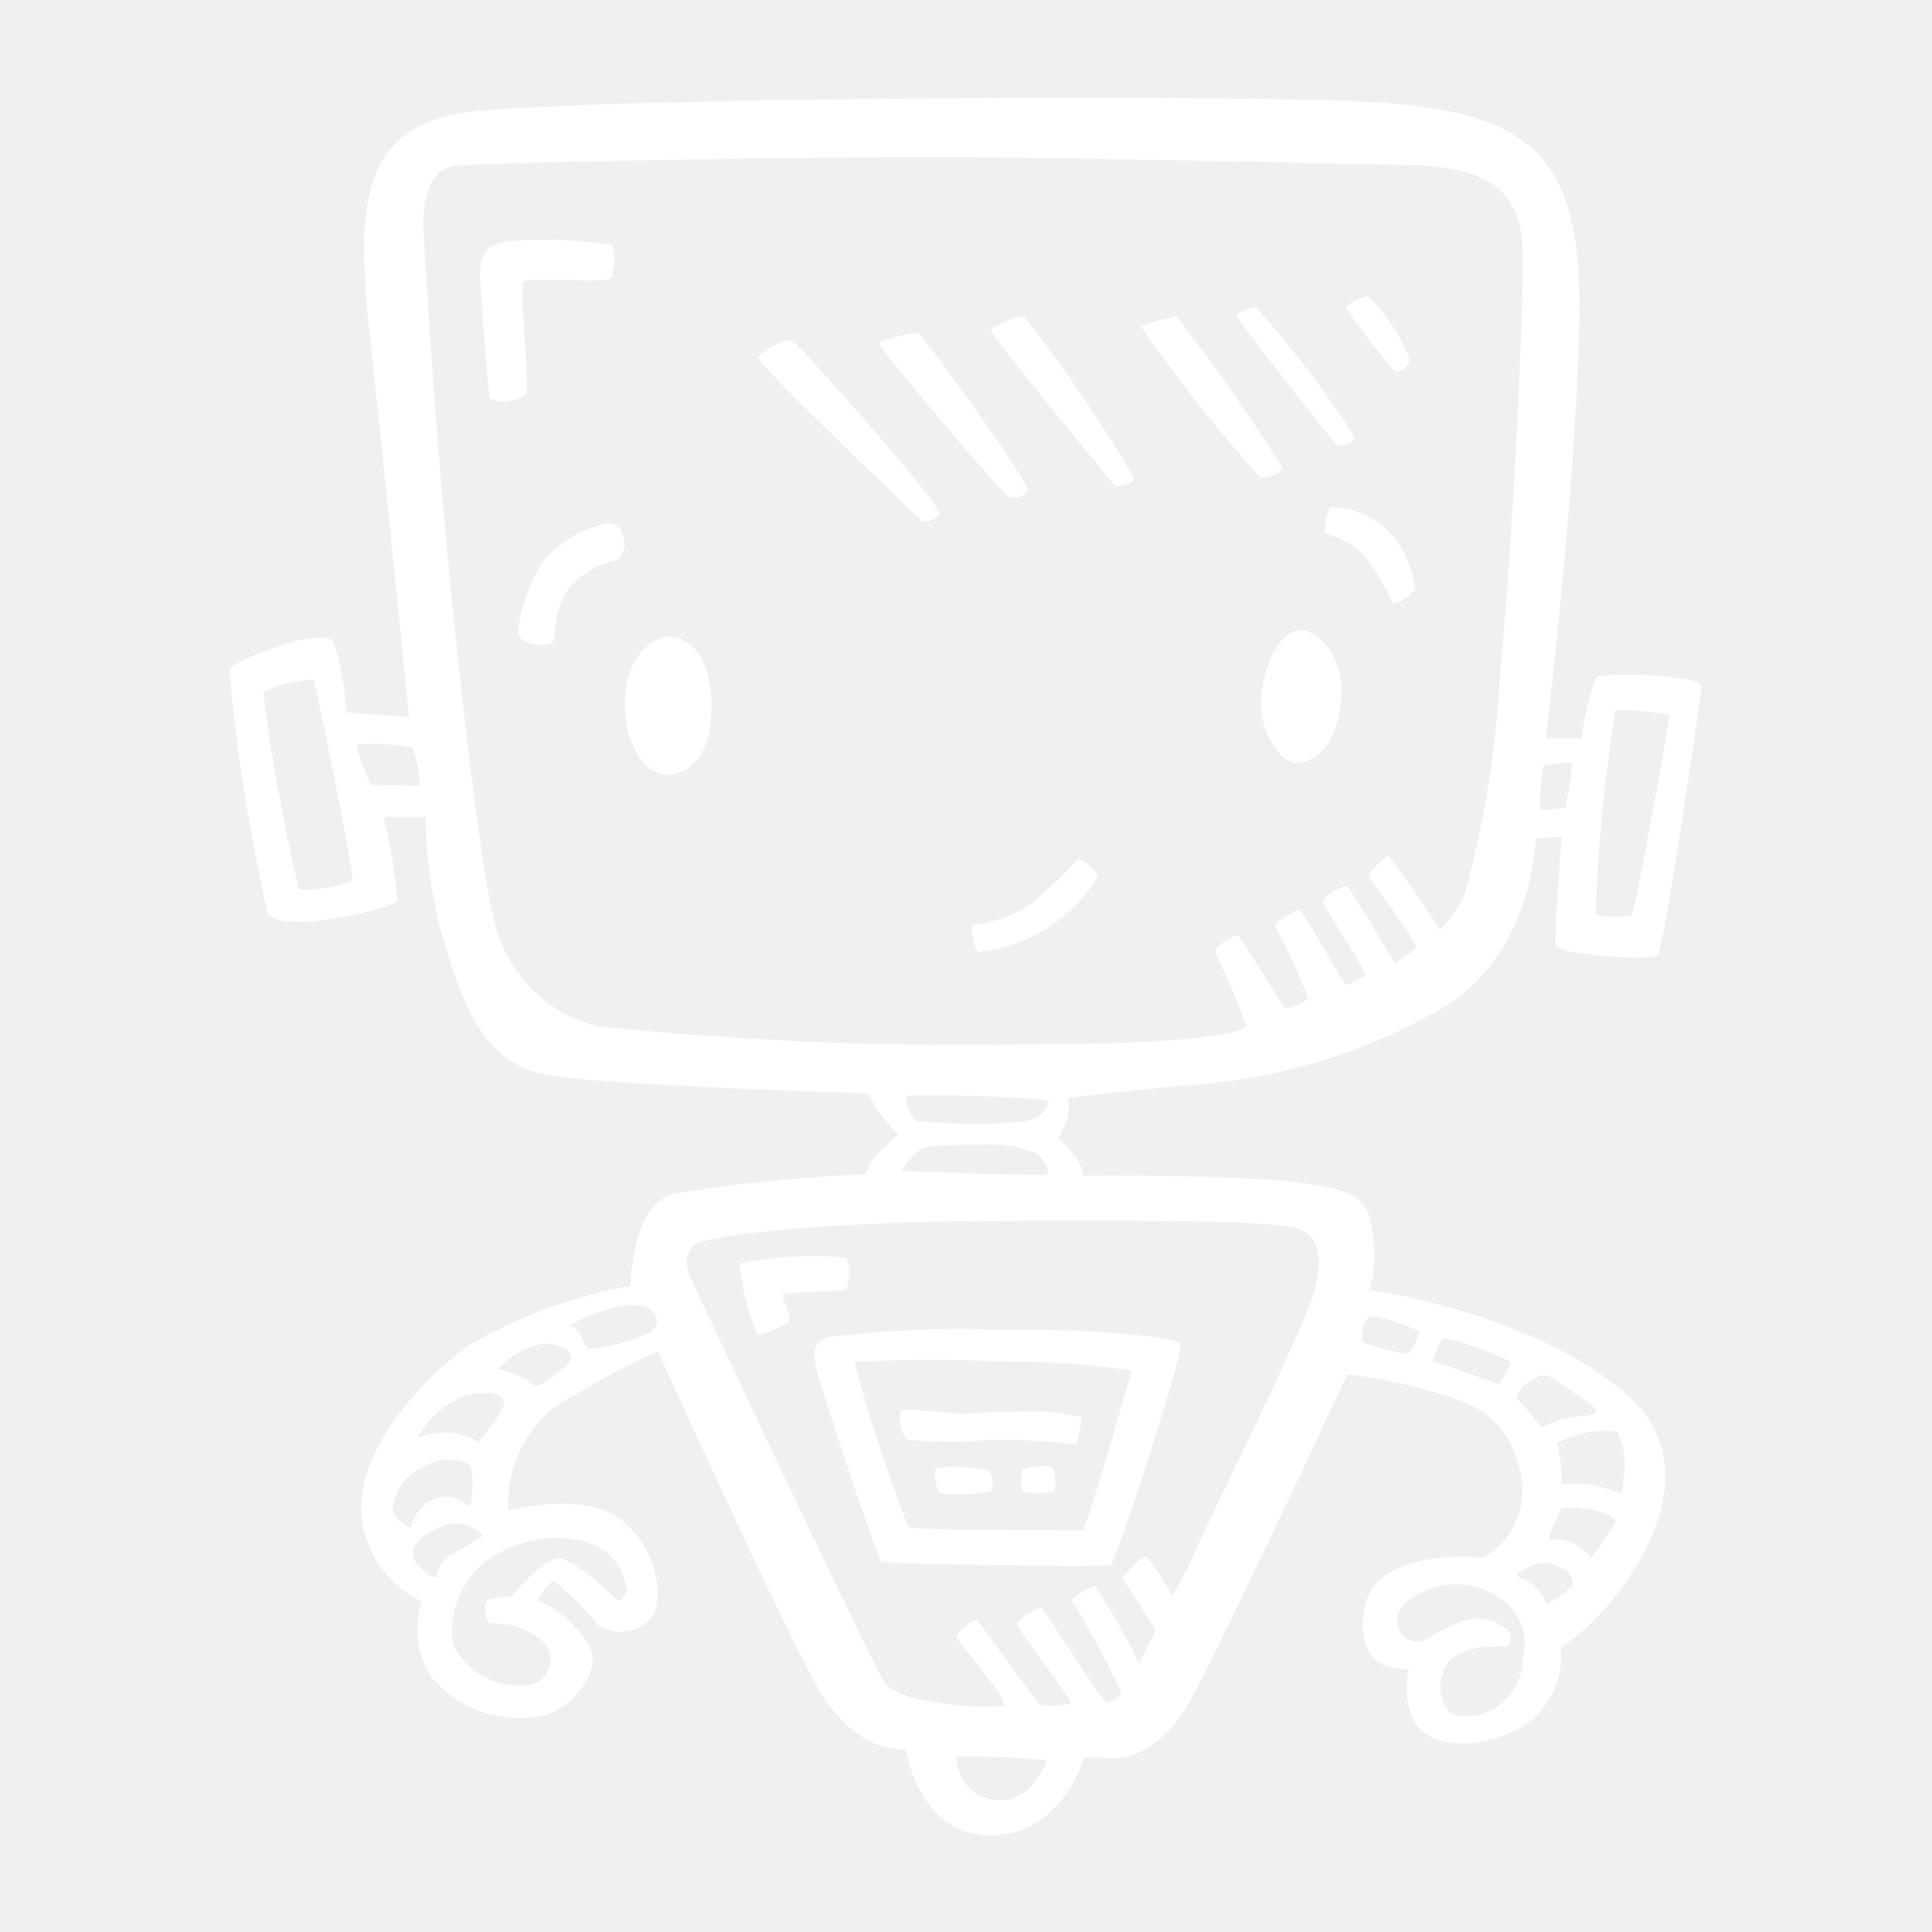
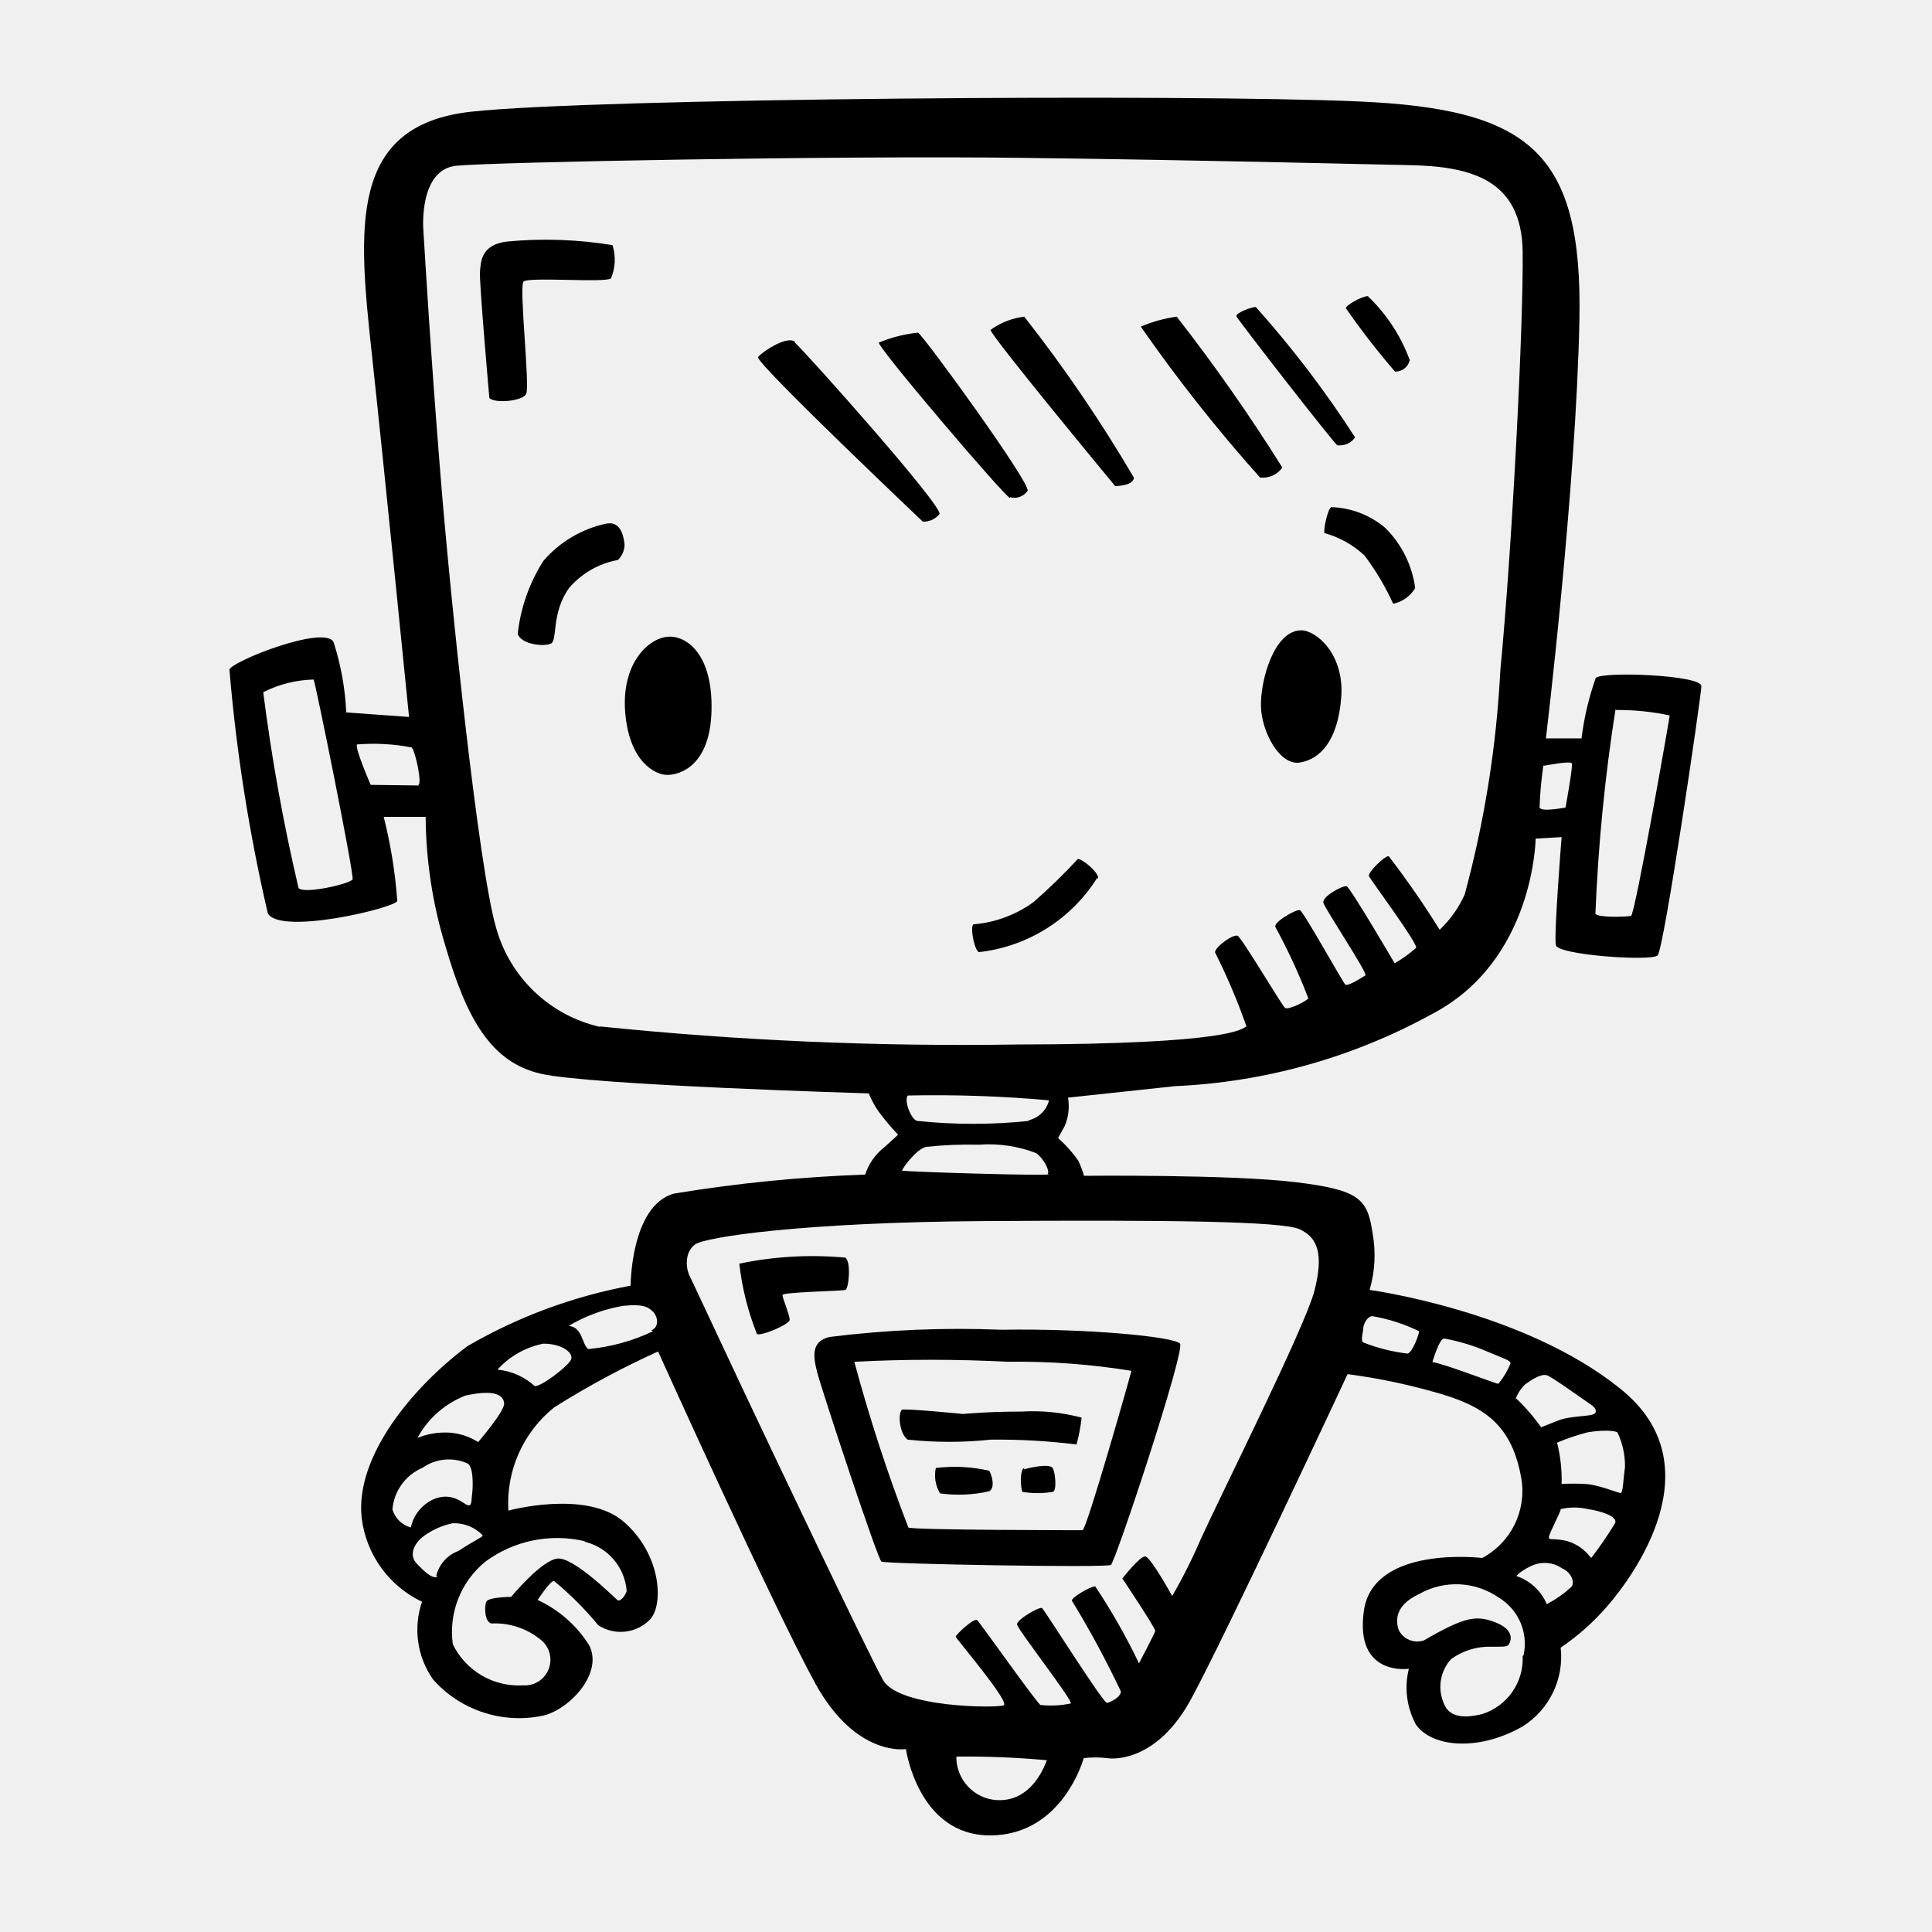
<svg xmlns="http://www.w3.org/2000/svg" viewBox="0 0 64 64">
-   <path d="m17.34 9.33c.15-.17 2.73.05 2.9-.11a1.6 1.6 0 0 0 .05-1.1 13.66 13.66 0 0 0 -3.48-.12c-.88.1-.88.67-.91 1s.31 4.18.31 4.18c.15.19 1.09.12 1.22-.13s-.24-3.54-.09-3.72zm9 2c-.29-.26-1.25.45-1.23.51.09.35 5.46 5.44 5.46 5.44a.67.67 0 0 0 .55-.25c.15-.23-4.48-5.42-4.78-5.67zm7.12 5.14a.53.53 0 0 0 .58-.21c.13-.22-3.45-5.15-3.63-5.24a4.55 4.55 0 0 0 -1.3.33c.02.23 4.17 5.1 4.35 5.15zm4.1-.65a47.62 47.62 0 0 0 -3.63-5.33 2.38 2.38 0 0 0 -1.12.44c.12.33 4.13 5.17 4.13 5.17s.55.01.62-.25zm4.19 0a.8.8 0 0 0 .73-.33 58.55 58.55 0 0 0 -3.5-5 4.66 4.66 0 0 0 -1.19.33 52.3 52.3 0 0 0 3.96 5.01zm2.56-1.07a.62.62 0 0 0 .58-.26 34.42 34.42 0 0 0 -3.29-4.32c-.15 0-.68.2-.64.31s3.25 4.24 3.35 4.28zm1.91-2.44a.49.49 0 0 0 .48-.38 5.59 5.59 0 0 0 -1.39-2.12c-.2 0-.78.33-.72.41a25.55 25.55 0 0 0 1.63 2.1zm-2.11 4.49c-.12 0-.29.8-.23.86a3.21 3.21 0 0 1 1.32.74 8.42 8.42 0 0 1 .95 1.6 1.11 1.11 0 0 0 .73-.52 3.44 3.44 0 0 0 -1-2 2.9 2.9 0 0 0 -1.77-.68zm-1 4.08c-.9 0-1.35 1.63-1.34 2.49s.62 2 1.29 1.89 1.26-.72 1.37-2.16-.84-2.23-1.34-2.22zm-23-3.54a3.79 3.79 0 0 0 -2.11 1.24 5.65 5.65 0 0 0 -.85 2.42c.12.35.87.43 1.1.32s0-1 .6-1.84a2.78 2.78 0 0 1 1.62-.93.73.73 0 0 0 .22-.5c-.02-.22-.1-.78-.57-.71zm2.08 3.75c-.67 0-1.61.85-1.48 2.5s1 2.09 1.41 2.08 1.41-.3 1.45-2.15-.82-2.43-1.37-2.43zm14.19 8c0-.22-.57-.67-.68-.63a18.79 18.79 0 0 1 -1.46 1.42 3.92 3.92 0 0 1 -2 .74c-.11.14.05.88.19.92a5.32 5.32 0 0 0 3.91-2.45zm-8.38 13.64c.11 0 .21-.93 0-1.07a11.86 11.86 0 0 0 -3.51.2 9.07 9.07 0 0 0 .58 2.32c.06.12 1.09-.3 1.09-.46s-.24-.72-.24-.82 1.95-.13 2.08-.17zm5.18 1.32a34.46 34.46 0 0 0 -5.71.24c-.54.14-.57.53-.4 1.17s2 6.19 2.13 6.27 7.45.21 7.6.11 2.47-7.1 2.29-7.33-3.09-.51-5.94-.46zm2.71 6.64c-.08 0-5.68 0-5.8-.09a55.08 55.08 0 0 1 -1.79-5.49 49.2 49.2 0 0 1 5.07 0 23.59 23.59 0 0 1 4.11.3c-.01.07-1.48 5.26-1.62 5.28zm-6-4c-.16.1-.1.81.18 1a13 13 0 0 0 2.75 0 21.27 21.27 0 0 1 2.84.16 5.41 5.41 0 0 0 .17-.89 6.35 6.35 0 0 0 -2-.2c-1.12 0-1.93.08-1.93.08s-1.9-.19-2.03-.14zm1.11 1.94a1.16 1.16 0 0 0 .14.84 4.53 4.53 0 0 0 1.63-.07c.21-.12.08-.55 0-.68a5.08 5.08 0 0 0 -1.77-.09zm2.94 0c-.17 0-.13.71-.07.79a3 3 0 0 0 1 0c.14 0 .1-.63 0-.79s-.79-.01-.96.05zm19.73-2.63c-3.19-2.58-8.3-3.27-8.3-3.27a4.07 4.07 0 0 0 .1-1.87c-.17-1.14-.41-1.44-2.56-1.7s-7-.21-7-.21a3.47 3.47 0 0 0 -.19-.5 4.19 4.19 0 0 0 -.67-.75l.22-.4a1.67 1.67 0 0 0 .11-.94l3.55-.38a19.47 19.47 0 0 0 8.51-2.39c3.39-1.77 3.43-5.81 3.43-5.81l.86-.05s-.26 3.25-.19 3.58 3.16.54 3.37.34 1.44-8.55 1.45-8.92-3.29-.5-3.5-.27a9.55 9.55 0 0 0 -.47 2h-1.18s1-8.28 1.11-13.86-1.67-6.99-7.32-7.24-25.3-.11-29.39.34-3.74 3.88-3.29 8.05 1.23 12 1.23 12l-2.08-.15a8.92 8.92 0 0 0 -.42-2.33c-.3-.58-3.36.63-3.45.91a56.58 56.58 0 0 0 1.27 8.07c.39.74 4.16-.16 4.29-.4a15.81 15.81 0 0 0 -.45-2.79h1.39a15 15 0 0 0 .65 4.26c.7 2.42 1.51 3.87 3.17 4.25s10.86.65 10.86.65a3.06 3.06 0 0 0 .31.58 8.26 8.26 0 0 0 .66.79l-.45.41a1.88 1.88 0 0 0 -.64.91 49.46 49.46 0 0 0 -6.34.63c-1.43.41-1.43 3.05-1.43 3.05a16.89 16.89 0 0 0 -5.4 2c-1.79 1.33-3.73 3.64-3.51 5.68a3.54 3.54 0 0 0 2 2.79 2.86 2.86 0 0 0 .37 2.58 3.81 3.81 0 0 0 3.55 1.21c.9-.14 2.12-1.41 1.61-2.36a4 4 0 0 0 -1.7-1.49s.42-.64.54-.63a10.58 10.58 0 0 1 1.47 1.47 1.36 1.36 0 0 0 1.72-.2c.46-.51.35-2.18-.89-3.24s-3.81-.36-3.81-.36a4.07 4.07 0 0 1 1.52-3.42 28.06 28.06 0 0 1 3.44-1.85s3.86 8.55 5.21 11 3 2.17 3 2.17.4 2.87 2.8 2.86 3.09-2.56 3.09-2.56a3.31 3.31 0 0 1 .78 0c.28.05 1.67.05 2.75-1.91s5.21-10.81 5.21-10.81a20.18 20.18 0 0 1 2.83.58c1.7.46 2.62 1.09 2.93 2.9a2.51 2.51 0 0 1 -1.3 2.61s-3.61-.44-3.92 1.75 1.49 1.92 1.49 1.92a2.57 2.57 0 0 0 .23 1.84c.51.75 2.05.92 3.54.07a2.73 2.73 0 0 0 1.26-2.61 7.93 7.93 0 0 0 1.55-1.38c.84-.97 3.6-4.67.42-7.2zm-.15-22.48a8.11 8.11 0 0 1 1.79.18c0 .08-1.15 6.61-1.28 6.64s-1.08.07-1.18-.07a58.6 58.6 0 0 1 .67-6.8zm-2.39 1.85s.9-.18.94-.08-.21 1.46-.21 1.46-.82.16-.86 0a12.85 12.85 0 0 1 .13-1.43zm-35.71 20.86c1-.22 1.26 0 1.28.26s-.86 1.28-.86 1.28a2.06 2.06 0 0 0 -.92-.31 2.48 2.48 0 0 0 -1.09.17 3.08 3.08 0 0 1 1.59-1.4zm-2.42 3.77a1.65 1.65 0 0 1 1-1.38 1.51 1.51 0 0 1 1.49-.14c.2.11.18.78.15 1s0 .43-.15.38-.52-.46-1.14-.19a1.33 1.33 0 0 0 -.74.93.87.87 0 0 1 -.61-.6zm1.5 2.24c-.21.06-.46-.2-.7-.45s-.12-.61.19-.87a2.48 2.48 0 0 1 1-.46 1.3 1.3 0 0 1 1 .4c0 .06-.21.13-.81.52a1.16 1.16 0 0 0 -.73.83zm4.9-1.16a1.82 1.82 0 0 1 1.36 1.63c-.09.24-.24.34-.3.3s-1.46-1.45-2-1.38-1.53 1.27-1.53 1.27-.75 0-.82.16-.06.67.17.72a2.39 2.39 0 0 1 1.61.52.85.85 0 0 1 -.57 1.53 2.43 2.43 0 0 1 -2.32-1.36 3 3 0 0 1 1.08-2.74 4 4 0 0 1 3.27-.68zm-1.66-5.14a2.14 2.14 0 0 0 -1.26-.57 2.78 2.78 0 0 1 1.52-.86c.61 0 1 .3.92.52s-1.07.97-1.23.88zm3.89-1.84a6.33 6.33 0 0 1 -2.14.59c-.22-.15-.18-.72-.65-.77a5.26 5.26 0 0 1 1.79-.66c.72-.08.86.06 1 .19s.24.49-.05.62zm-11.74-14.68a63 63 0 0 1 -1.17-6.49 3.93 3.93 0 0 1 1.67-.42c.07.15 1.35 6.48 1.29 6.62s-1.59.5-1.79.29zm4-3.4-1.61-.02s-.55-1.26-.45-1.34a6.73 6.73 0 0 1 1.81.1c.12.13.36 1.24.21 1.24zm6 8a4.64 4.64 0 0 1 -3.46-3.3c-.58-2-1.5-10.78-1.84-15s-.5-7.07-.57-8.17c0-.06-.12-1.94 1.1-2.06s12.54-.34 18.83-.26 10.67.2 12.73.24 3.73.48 3.76 2.87-.35 9.84-.74 13.87a35.22 35.22 0 0 1 -1.18 7.42 3.67 3.67 0 0 1 -.83 1.17 29 29 0 0 0 -1.69-2.44c-.14 0-.71.55-.65.67s1.65 2.27 1.56 2.37a4.39 4.39 0 0 1 -.71.51s-1.47-2.51-1.59-2.55-.83.34-.77.55 1.48 2.34 1.39 2.4-.58.37-.66.31-1.39-2.43-1.51-2.47-.89.4-.81.56a19.55 19.55 0 0 1 1.09 2.36c-.09.12-.67.39-.77.32s-1.43-2.32-1.57-2.39-.76.37-.75.55a20.4 20.4 0 0 1 1.04 2.45c-.14.07-.44.59-7.59.6a117.2 117.2 0 0 1 -13.84-.6zm14.21 3.11a17.73 17.73 0 0 1 -3.73 0c-.2-.07-.43-.68-.3-.84a42.28 42.28 0 0 1 4.68.16.9.9 0 0 1 -.68.66zm.64 1.77c-.06.06-4.64-.08-4.85-.12-.06 0 .47-.74.8-.79a13.34 13.34 0 0 1 1.74-.07 4.37 4.37 0 0 1 1.9.28c.31.25.44.62.38.68zm-1.74 20.73a1.43 1.43 0 0 1 -1.32-1.44 29.26 29.26 0 0 1 3 .12c-.05.11-.47 1.4-1.68 1.32zm10.54-16.86c-.33 1.23-3.06 6.67-3.77 8.23a17.3 17.3 0 0 1 -.94 1.87s-.71-1.29-.89-1.31-.76.73-.76.73 1.11 1.66 1.09 1.74-.54 1.07-.54 1.07a20.64 20.64 0 0 0 -1.45-2.55c-.17 0-.83.4-.77.48a31.44 31.44 0 0 1 1.62 3c0 .19-.34.36-.46.38s-2.07-3.08-2.15-3.14-.84.38-.83.54 1.88 2.55 1.78 2.62a3.23 3.23 0 0 1 -1 .05c-.08 0-2-2.72-2.1-2.81s-.72.49-.71.55 1.81 2.17 1.59 2.27-3.49.08-4-.84-3.63-7.48-4.68-9.71-1.57-3.36-1.72-3.66-.16-.82.18-1.06 3.54-.73 9.55-.77 9.88 0 10.47.27.81.8.49 2.05zm3.09 2.07a5.87 5.87 0 0 1 -1.47-.37c-.1-.06 0-.35 0-.47s.13-.4.3-.4a5.64 5.64 0 0 1 1.55.5c-.01.12-.21.68-.38.74zm3 1c-.08 0-1.8-.67-2.18-.72 0 0 .23-.79.39-.78a6.5 6.5 0 0 1 1.47.45c.63.26.75.29.72.39a2.42 2.42 0 0 1 -.37.63zm.57.52a1.31 1.31 0 0 1 .32-.5c.21-.15.54-.37.73-.3s1.27.85 1.41.94.28.23.16.33-.8.06-1.21.23l-.56.22a6.21 6.21 0 0 0 -.82-.95zm.24 8.5a1.92 1.92 0 0 1 -1.34 1.92c-.8.2-1.16 0-1.29-.4a1.36 1.36 0 0 1 .26-1.42 2.15 2.15 0 0 1 1.34-.41c.51 0 .53 0 .59-.11s.16-.46-.47-.7-1-.19-2.36.6a.69.69 0 0 1 -.84-.35c-.09-.29-.14-.8.67-1.18a2.48 2.48 0 0 1 2.66.12 1.78 1.78 0 0 1 .81 1.9zm1.59-2.27a3.82 3.82 0 0 1 -.79.55 1.68 1.68 0 0 0 -1-.93c-.06 0 .4-.37.75-.42a1 1 0 0 1 .75.16c.26.1.45.43.32.61zm.66-1a1.49 1.49 0 0 0 -.81-.55c-.49-.1-.57 0-.57-.12s.39-.82.39-.93a2 2 0 0 1 .9 0c.53.08 1 .27.9.47a12.75 12.75 0 0 1 -.78 1.14zm1-2.13c-.08 0-.78-.29-1.17-.3a6.07 6.07 0 0 0 -.79 0 5 5 0 0 0 -.15-1.37 7.24 7.24 0 0 1 1-.34c.43-.08.9-.07 1 0a2.58 2.58 0 0 1 .25 1.15c-.07.51-.06.83-.15.87z" fill="#fff" />
+   <path d="M17.34 9.33c.15-.17 2.73.05 2.9-.11a1.6 1.6 0 0 0 .05-1.1A13.66 13.66 0 0 0 16.81 8c-.88.1-.88.67-.91 1s.31 4.18.31 4.18c.15.19 1.09.12 1.22-.13s-.24-3.54-.09-3.72zm9 2c-.29-.26-1.25.45-1.23.51.09.35 5.46 5.44 5.46 5.44a.67.67 0 0 0 .55-.25c.15-.23-4.48-5.42-4.78-5.67zm7.12 5.14a.53.53 0 0 0 .58-.21c.13-.22-3.45-5.15-3.63-5.24a4.55 4.55 0 0 0-1.3.33c.02.23 4.17 5.1 4.35 5.15zm4.1-.65a47.62 47.62 0 0 0-3.63-5.33 2.38 2.38 0 0 0-1.12.44c.12.33 4.13 5.17 4.13 5.17s.55.01.62-.25zm4.19 0a.8.8 0 0 0 .73-.33 58.55 58.55 0 0 0-3.5-5 4.66 4.66 0 0 0-1.19.33 52.3 52.3 0 0 0 3.96 5.01zm2.56-1.07a.62.62 0 0 0 .58-.26 34.42 34.42 0 0 0-3.29-4.32c-.15 0-.68.2-.64.31s3.25 4.24 3.35 4.28zm1.91-2.44a.49.49 0 0 0 .48-.38 5.59 5.59 0 0 0-1.39-2.12c-.2 0-.78.33-.72.41a25.55 25.55 0 0 0 1.63 2.1zm-2.11 4.49c-.12 0-.29.8-.23.86a3.21 3.21 0 0 1 1.32.74 8.42 8.42 0 0 1 .95 1.6 1.11 1.11 0 0 0 .73-.52 3.44 3.44 0 0 0-1-2 2.9 2.9 0 0 0-1.77-.68zm-1 4.08c-.9 0-1.35 1.63-1.34 2.49s.62 2 1.29 1.89 1.26-.72 1.37-2.16-.84-2.23-1.34-2.22zm-23-3.54A3.79 3.79 0 0 0 18 18.58a5.65 5.65 0 0 0-.85 2.42c.12.35.87.43 1.1.32s0-1 .6-1.84a2.78 2.78 0 0 1 1.62-.93.73.73 0 0 0 .22-.5c-.02-.22-.1-.78-.57-.71zm2.08 3.75c-.67 0-1.61.85-1.48 2.5s1 2.09 1.41 2.08 1.41-.3 1.45-2.15-.82-2.43-1.37-2.43zm14.19 8c0-.22-.57-.67-.68-.63a18.79 18.79 0 0 1-1.46 1.42 3.92 3.92 0 0 1-2 .74c-.11.14.05.88.19.92a5.32 5.32 0 0 0 3.91-2.45zM28 42.73c.11 0 .21-.93 0-1.07a11.86 11.86 0 0 0-3.51.2 9.07 9.07 0 0 0 .58 2.32c.06.12 1.09-.3 1.09-.46s-.24-.72-.24-.82 1.95-.13 2.08-.17zm5.18 1.32a34.46 34.46 0 0 0-5.71.24c-.54.14-.57.53-.4 1.17s2 6.19 2.13 6.27 7.45.21 7.6.11 2.47-7.1 2.29-7.33-3.09-.51-5.94-.46zm2.71 6.64c-.08 0-5.68 0-5.8-.09a55.08 55.08 0 0 1-1.79-5.49 49.2 49.2 0 0 1 5.07 0 23.59 23.59 0 0 1 4.11.3c-.01.07-1.48 5.26-1.62 5.28zm-6-4c-.16.1-.1.81.18 1a13 13 0 0 0 2.75 0 21.27 21.27 0 0 1 2.84.16 5.41 5.41 0 0 0 .17-.89 6.35 6.35 0 0 0-2-.2c-1.12 0-1.93.08-1.93.08s-1.9-.19-2.03-.14zM31 48.63a1.16 1.16 0 0 0 .14.84 4.53 4.53 0 0 0 1.63-.07c.21-.12.08-.55 0-.68a5.08 5.08 0 0 0-1.77-.09zm2.94 0c-.17 0-.13.71-.07.79a3 3 0 0 0 1 0c.14 0 .1-.63 0-.79s-.79-.01-.96.05zM53.67 46c-3.19-2.58-8.3-3.27-8.3-3.27a4.07 4.07 0 0 0 .1-1.87c-.17-1.14-.41-1.44-2.56-1.7s-7-.21-7-.21a3.47 3.47 0 0 0-.19-.5 4.19 4.19 0 0 0-.67-.75l.22-.4a1.67 1.67 0 0 0 .11-.94l3.55-.38a19.47 19.47 0 0 0 8.51-2.39c3.39-1.77 3.43-5.81 3.43-5.81l.86-.05s-.26 3.25-.19 3.58 3.16.54 3.37.34 1.44-8.55 1.45-8.92-3.29-.5-3.5-.27a9.55 9.55 0 0 0-.47 2h-1.18s1-8.28 1.11-13.86S50.65 3.61 45 3.36s-25.3-.11-29.39.34-3.74 3.88-3.29 8.05 1.23 12 1.23 12l-2.08-.15a8.92 8.92 0 0 0-.42-2.33c-.3-.58-3.36.63-3.45.91a56.58 56.58 0 0 0 1.27 8.07c.39.74 4.16-.16 4.29-.4a15.81 15.81 0 0 0-.45-2.79h1.39a15 15 0 0 0 .65 4.26c.7 2.42 1.51 3.87 3.17 4.25s10.86.65 10.86.65a3.06 3.06 0 0 0 .31.58 8.26 8.26 0 0 0 .66.79l-.45.41a1.88 1.88 0 0 0-.64.91 49.46 49.46 0 0 0-6.34.63c-1.43.41-1.43 3.05-1.43 3.05a16.89 16.89 0 0 0-5.4 2c-1.79 1.33-3.73 3.64-3.51 5.68a3.54 3.54 0 0 0 2 2.79 2.86 2.86 0 0 0 .37 2.58 3.81 3.81 0 0 0 3.55 1.21c.9-.14 2.12-1.41 1.61-2.36a4 4 0 0 0-1.7-1.49s.42-.64.54-.63a10.58 10.58 0 0 1 1.47 1.47 1.36 1.36 0 0 0 1.72-.2c.46-.51.35-2.18-.89-3.24s-3.81-.36-3.81-.36a4.07 4.07 0 0 1 1.52-3.42 28.06 28.06 0 0 1 3.44-1.85s3.86 8.55 5.21 11 3 2.17 3 2.17.4 2.87 2.8 2.86 3.09-2.56 3.09-2.56a3.31 3.31 0 0 1 .78 0c.28.05 1.67.05 2.75-1.91s5.21-10.81 5.21-10.81a20.18 20.18 0 0 1 2.83.58c1.7.46 2.62 1.09 2.93 2.9a2.51 2.51 0 0 1-1.3 2.61s-3.61-.44-3.92 1.75 1.49 1.92 1.49 1.92a2.57 2.57 0 0 0 .23 1.84c.51.75 2.05.92 3.54.07a2.73 2.73 0 0 0 1.26-2.61 7.93 7.93 0 0 0 1.55-1.38c.84-.97 3.6-4.67.42-7.2zm-.15-22.48a8.11 8.11 0 0 1 1.79.18c0 .08-1.15 6.61-1.28 6.64s-1.08.07-1.18-.07a58.6 58.6 0 0 1 .67-6.8zm-2.39 1.85s.9-.18.94-.08-.21 1.46-.21 1.46-.82.16-.86 0a12.85 12.85 0 0 1 .13-1.43zM15.42 46.23c1-.22 1.26 0 1.28.26s-.86 1.28-.86 1.28a2.06 2.06 0 0 0-.92-.31 2.48 2.48 0 0 0-1.09.17 3.08 3.08 0 0 1 1.59-1.4zM13 50a1.65 1.65 0 0 1 1-1.38 1.51 1.51 0 0 1 1.49-.14c.2.11.18.78.15 1s0 .43-.15.38-.52-.46-1.14-.19a1.33 1.33 0 0 0-.74.93.87.87 0 0 1-.61-.6zm1.5 2.24c-.21.06-.46-.2-.7-.45s-.12-.61.19-.87a2.48 2.48 0 0 1 1-.46 1.3 1.3 0 0 1 1 .4c0 .06-.21.13-.81.52a1.16 1.16 0 0 0-.73.83zm4.9-1.16a1.82 1.82 0 0 1 1.36 1.63c-.09.24-.24.34-.3.3s-1.46-1.45-2-1.38-1.53 1.27-1.53 1.27-.75 0-.82.16-.06.67.17.72a2.39 2.39 0 0 1 1.61.52.85.85 0 0 1-.57 1.53A2.43 2.43 0 0 1 15 54.47a3 3 0 0 1 1.08-2.74 4 4 0 0 1 3.27-.68zm-1.66-5.14a2.14 2.14 0 0 0-1.26-.57 2.78 2.78 0 0 1 1.52-.86c.61 0 1 .3.92.52s-1.07.97-1.23.88zm3.89-1.84a6.33 6.33 0 0 1-2.14.59c-.22-.15-.18-.72-.65-.77a5.26 5.26 0 0 1 1.79-.66c.72-.08.86.06 1 .19s.24.49-.05.62zM9.89 29.42a63 63 0 0 1-1.17-6.49 3.93 3.93 0 0 1 1.67-.42c.07.15 1.35 6.48 1.29 6.62s-1.59.5-1.79.29zm4-3.4L12.28 26s-.55-1.26-.45-1.34a6.73 6.73 0 0 1 1.81.1c.12.13.36 1.24.21 1.24zm6 8a4.64 4.64 0 0 1-3.46-3.3c-.58-2-1.5-10.78-1.84-15s-.5-7.07-.57-8.17c0-.06-.12-1.94 1.1-2.06s12.54-.34 18.83-.26 10.67.2 12.73.24 3.73.48 3.76 2.87-.35 9.84-.74 13.87a35.22 35.22 0 0 1-1.18 7.42 3.67 3.67 0 0 1-.83 1.17A29 29 0 0 0 46 28.36c-.14 0-.71.55-.65.67S47 31.3 46.91 31.4a4.39 4.39 0 0 1-.71.51s-1.47-2.51-1.59-2.55-.83.34-.77.55 1.48 2.34 1.39 2.4-.58.37-.66.31-1.39-2.43-1.51-2.47-.89.4-.81.56a19.55 19.55 0 0 1 1.09 2.36c-.09.12-.67.39-.77.32S41.14 31.07 41 31s-.76.37-.75.55A20.4 20.4 0 0 1 41.29 34c-.14.07-.44.59-7.59.6a117.2 117.2 0 0 1-13.84-.6zm14.21 3.11a17.73 17.73 0 0 1-3.73 0c-.2-.07-.43-.68-.3-.84a42.28 42.28 0 0 1 4.68.16.9.9 0 0 1-.68.66zm.64 1.77c-.06.06-4.64-.08-4.85-.12-.06 0 .47-.74.8-.79a13.34 13.34 0 0 1 1.74-.07 4.37 4.37 0 0 1 1.9.28c.31.25.44.62.38.68zM33 59.63a1.43 1.43 0 0 1-1.32-1.44 29.26 29.26 0 0 1 3 .12c-.05.11-.47 1.4-1.68 1.32zm10.54-16.86c-.33 1.23-3.06 6.67-3.77 8.23a17.3 17.3 0 0 1-.94 1.87s-.71-1.29-.89-1.31-.76.73-.76.73 1.11 1.66 1.09 1.74-.54 1.07-.54 1.07a20.64 20.64 0 0 0-1.45-2.55c-.17 0-.83.4-.77.48a31.44 31.44 0 0 1 1.62 3c0 .19-.34.36-.46.38s-2.07-3.08-2.15-3.14-.84.38-.83.54 1.88 2.55 1.78 2.62a3.23 3.23 0 0 1-1 .05c-.08 0-2-2.72-2.1-2.81s-.72.49-.71.55 1.81 2.17 1.59 2.27-3.49.08-4-.84-3.63-7.48-4.68-9.71-1.57-3.36-1.72-3.66-.16-.82.18-1.06 3.54-.73 9.55-.77 9.88 0 10.47.27.81.8.49 2.05zm3.09 2.07a5.87 5.87 0 0 1-1.47-.37c-.1-.06 0-.35 0-.47s.13-.4.3-.4a5.64 5.64 0 0 1 1.55.5c-.01.12-.21.68-.38.74zm3 1c-.08 0-1.8-.67-2.18-.72 0 0 .23-.79.39-.78a6.5 6.5 0 0 1 1.47.45c.63.26.75.29.72.39a2.42 2.42 0 0 1-.37.63zm.57.52a1.31 1.31 0 0 1 .32-.5c.21-.15.54-.37.73-.3s1.27.85 1.41.94.28.23.16.33-.8.06-1.21.23l-.56.22a6.21 6.21 0 0 0-.82-.95zm.24 8.5a1.92 1.92 0 0 1-1.34 1.92c-.8.2-1.16 0-1.29-.4a1.36 1.36 0 0 1 .26-1.42 2.15 2.15 0 0 1 1.34-.41c.51 0 .53 0 .59-.11s.16-.46-.47-.7-1-.19-2.36.6a.69.69 0 0 1-.84-.35c-.09-.29-.14-.8.67-1.18a2.48 2.48 0 0 1 2.66.12 1.78 1.78 0 0 1 .81 1.9zm1.59-2.27a3.82 3.82 0 0 1-.79.55 1.68 1.68 0 0 0-1-.93c-.06 0 .4-.37.75-.42a1 1 0 0 1 .75.16c.26.1.45.43.32.61zm.66-1a1.49 1.49 0 0 0-.81-.55c-.49-.1-.57 0-.57-.12s.39-.82.39-.93a2 2 0 0 1 .9 0c.53.08 1 .27.9.47a12.75 12.75 0 0 1-.78 1.14zm1-2.13c-.08 0-.78-.29-1.17-.3a6.07 6.07 0 0 0-.79 0 5 5 0 0 0-.15-1.37 7.24 7.24 0 0 1 1-.34c.43-.08.9-.07 1 0a2.58 2.58 0 0 1 .25 1.15c-.07.51-.06.83-.15.87z" />
</svg>
